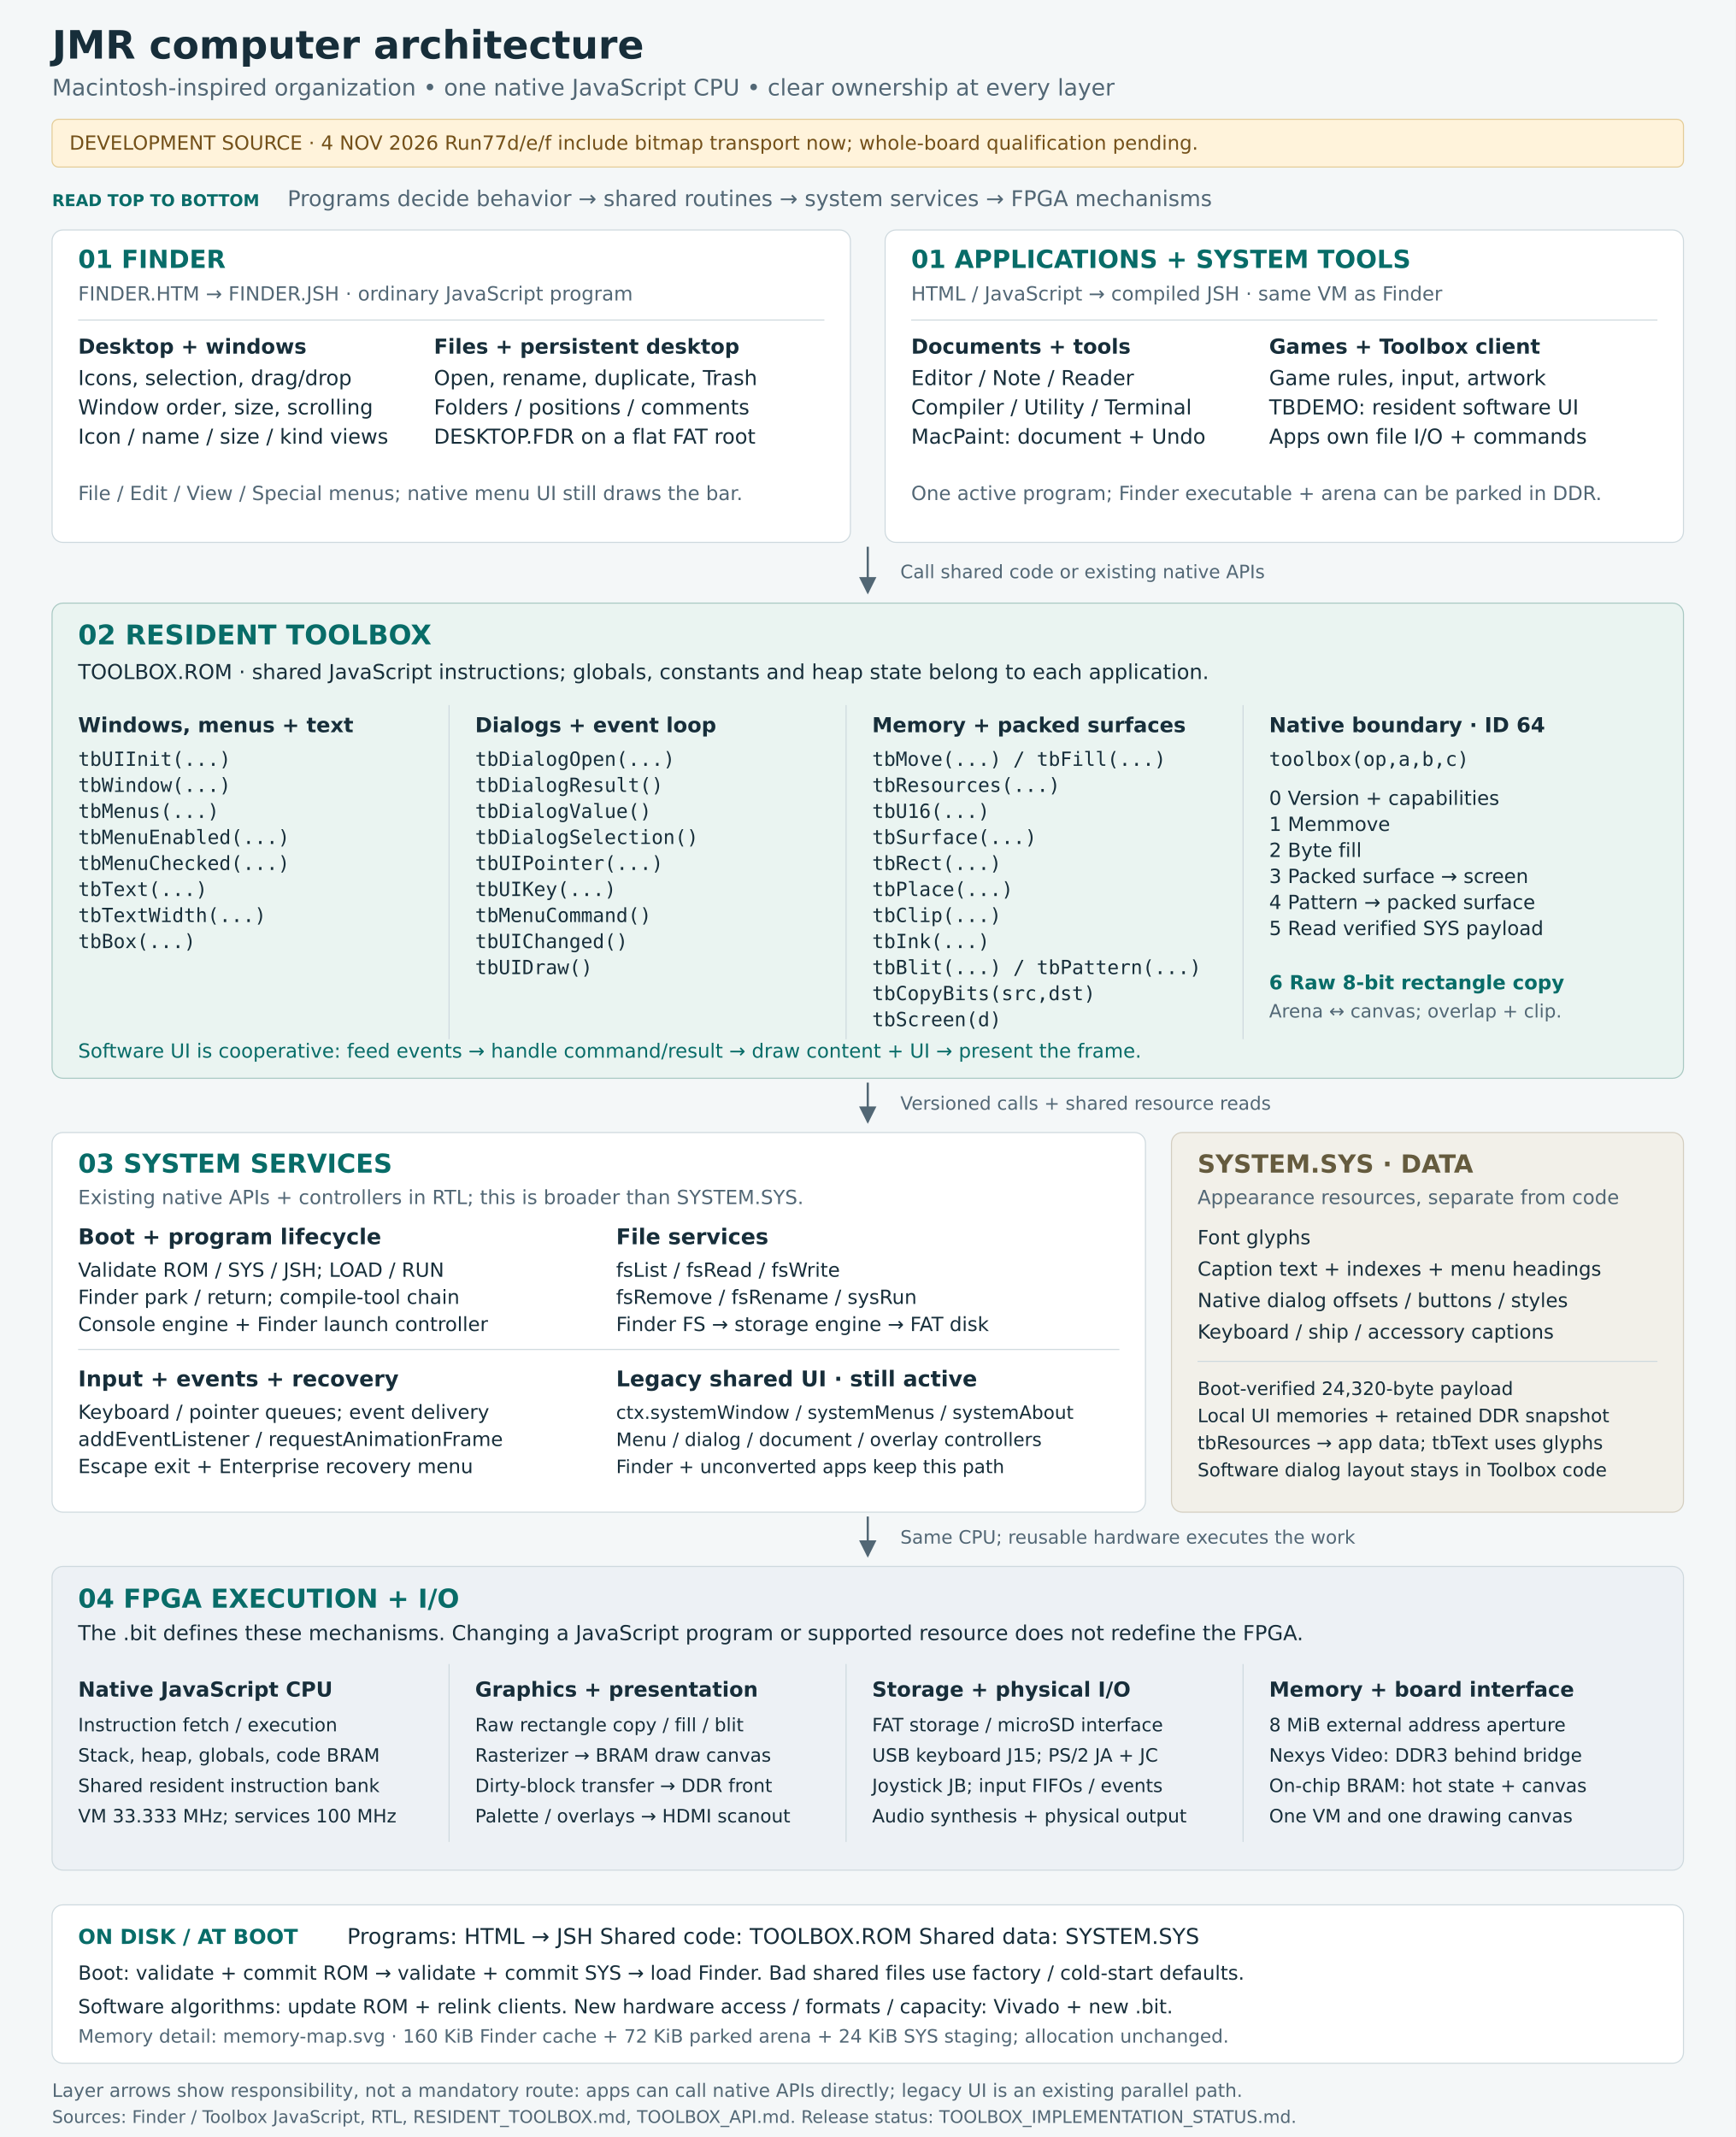
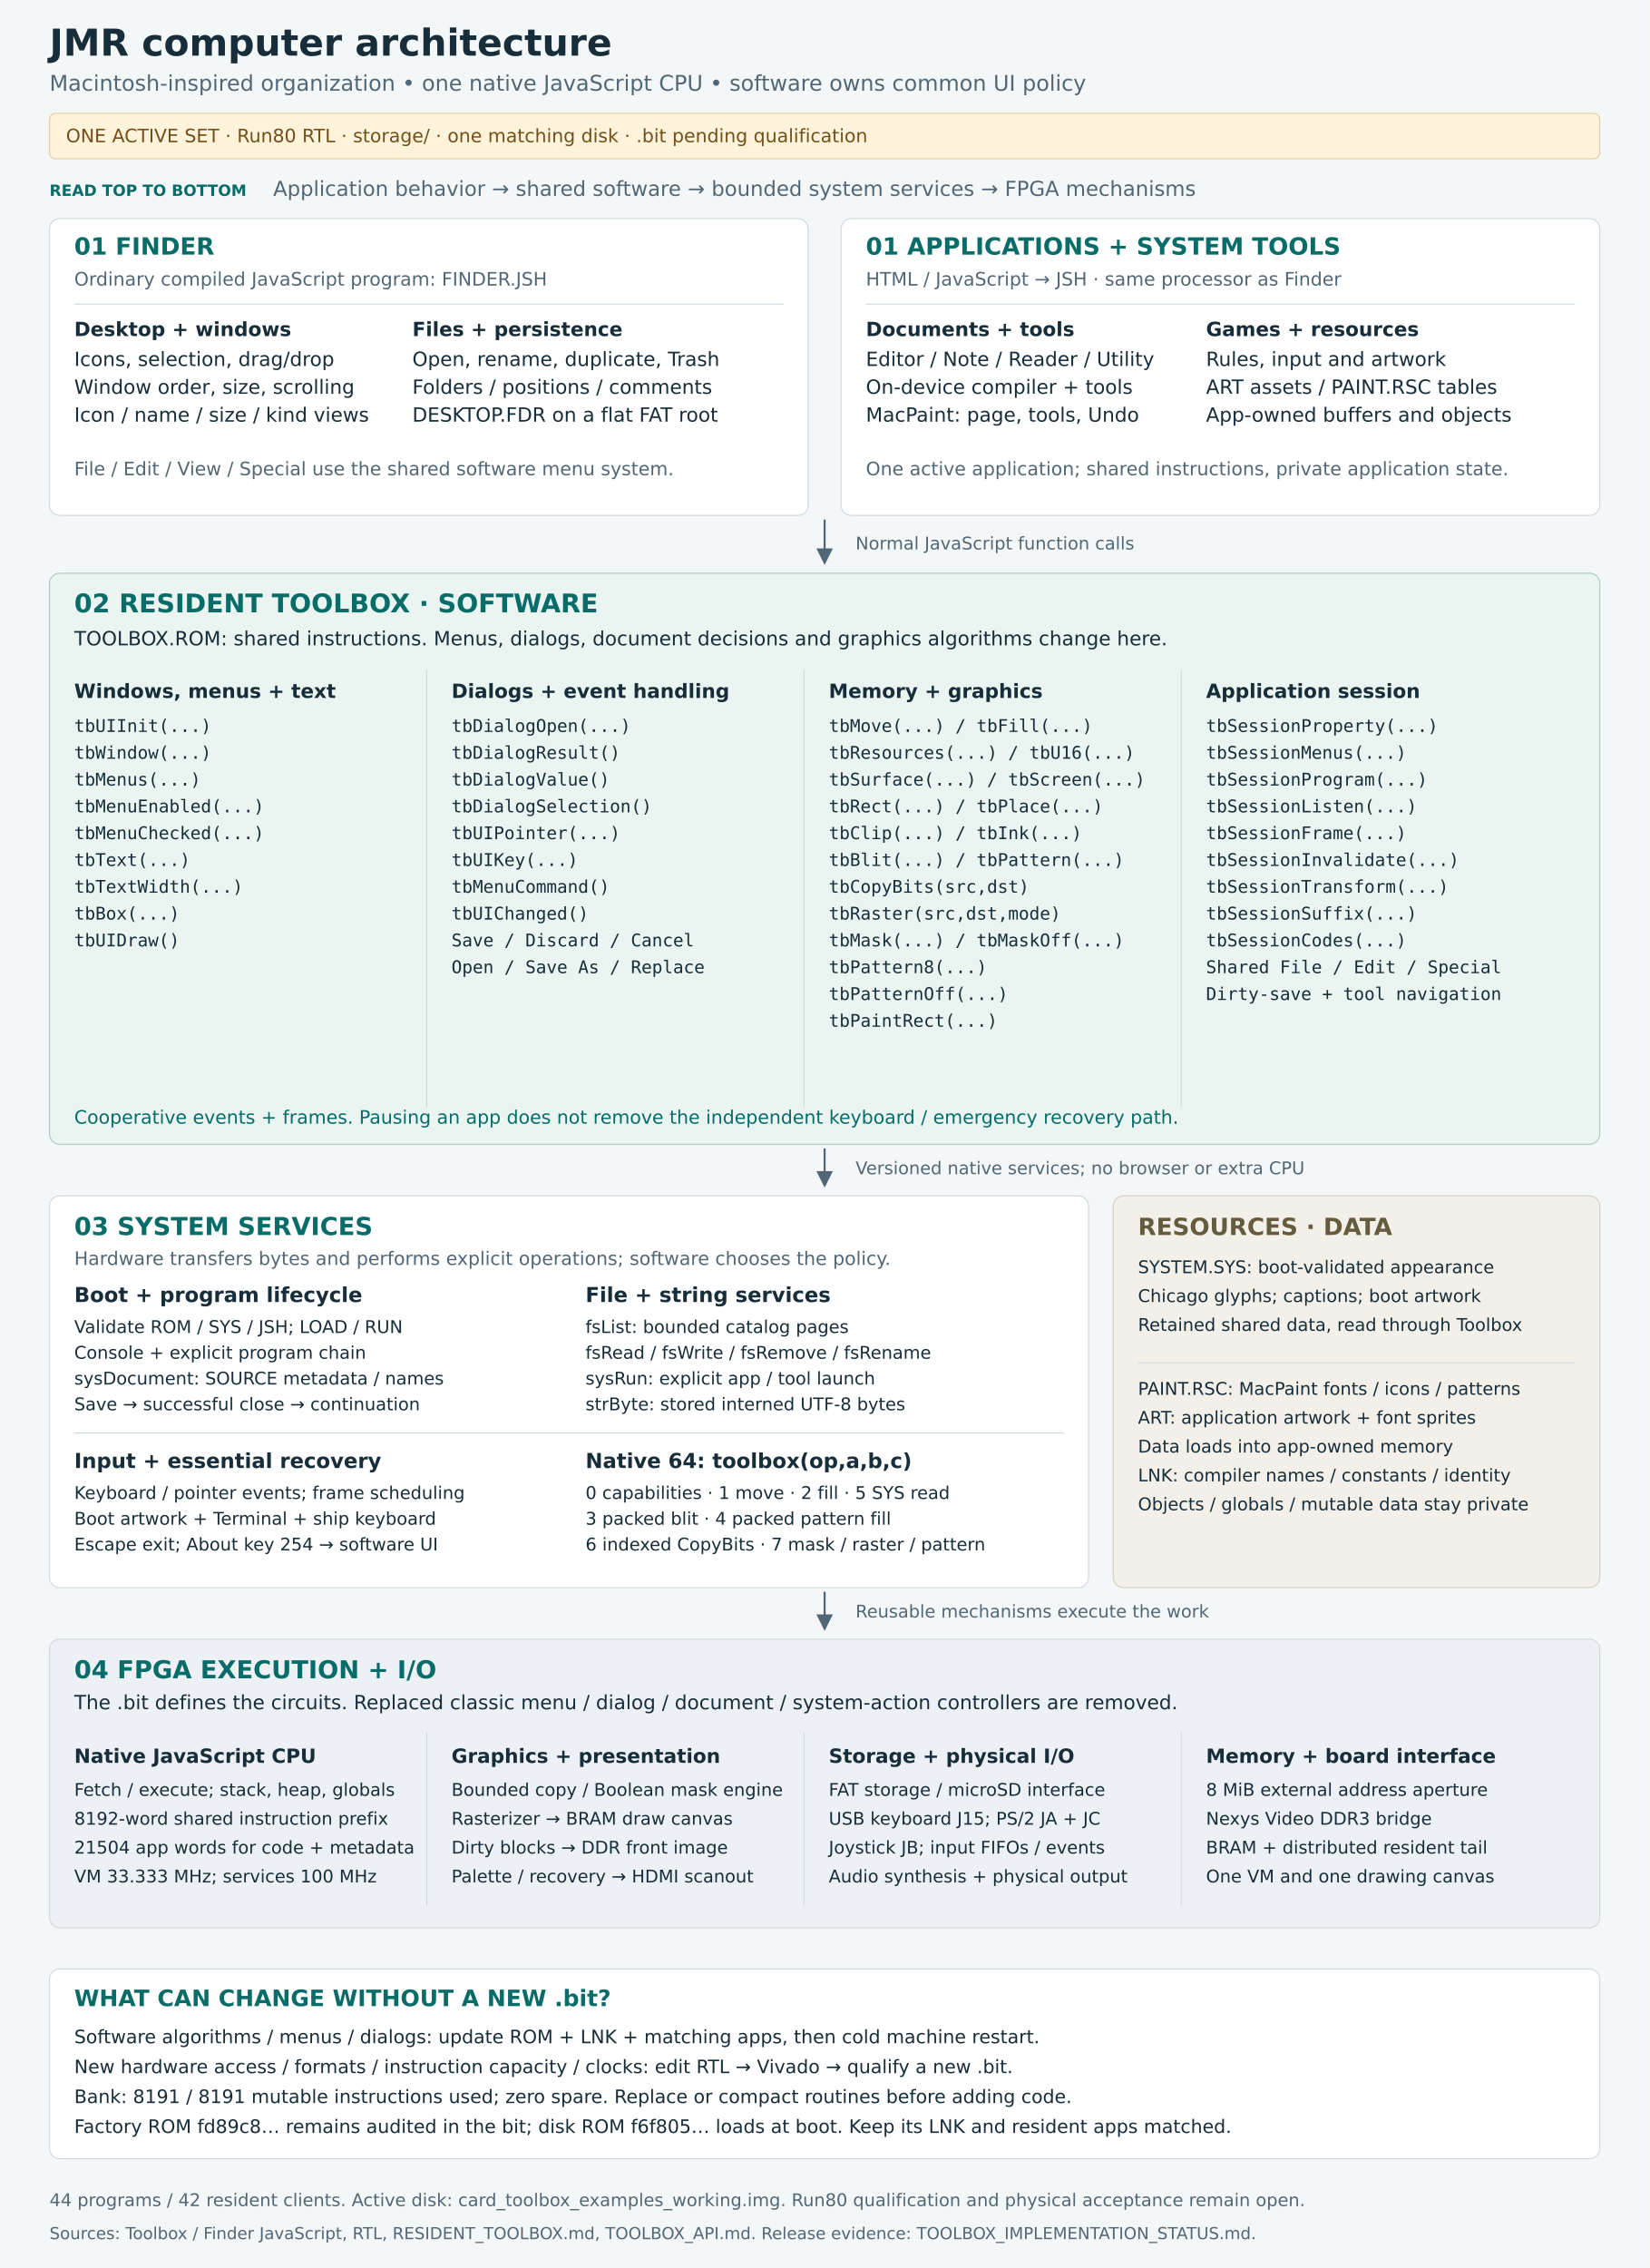
- <svg xmlns="http://www.w3.org/2000/svg" width="1600" height="1970" viewBox="0 0 1600 1970" role="img" aria-labelledby="title desc">
+ <svg xmlns="http://www.w3.org/2000/svg" width="1600" height="2200" viewBox="0 0 1600 2200" role="img" aria-labelledby="title desc">
  <defs>
    <marker id="arrow" markerWidth="8" markerHeight="8" refX="7" refY="4" orient="auto">
      <path d="M0 0 L8 4 L0 8" fill="#526775" />
    </marker>
  </defs>
-   <rect x="0" y="0" width="1600" height="1970" rx="0" fill="#f4f7f8" stroke="none" />
+   <rect x="0" y="0" width="1600" height="2200" rx="0" fill="#f4f7f8" stroke="none" />
  <text x="48" y="54" font-family="DejaVu Sans,sans-serif" font-size="36" font-weight="bold" fill="#172e3a">JMR computer architecture</text>
-   <text x="48" y="88" font-family="DejaVu Sans,sans-serif" font-size="21" font-weight="normal" fill="#526775">Macintosh-inspired organization • one native JavaScript CPU • clear ownership at every layer</text>
+   <text x="48" y="88" font-family="DejaVu Sans,sans-serif" font-size="21" font-weight="normal" fill="#526775">Macintosh-inspired organization • one native JavaScript CPU • software owns common UI policy</text>
  <rect x="48" y="110" width="1504" height="44" rx="6" fill="#fff3db" stroke="#e3cc98" />
-   <text x="64" y="138" font-family="DejaVu Sans,sans-serif" font-size="18" font-weight="normal" fill="#735019">DEVELOPMENT SOURCE · 4 NOV 2026     Run77d/e/f include bitmap transport now; whole-board qualification pending.</text>
+   <text x="64" y="138" font-family="DejaVu Sans,sans-serif" font-size="18" font-weight="normal" fill="#735019">ONE ACTIVE SET · Run80 RTL · storage/ · one matching disk · .bit pending qualification</text>
  <text x="48" y="190" font-family="DejaVu Sans,sans-serif" font-size="15" font-weight="bold" fill="#086c68">READ TOP TO BOTTOM</text>
-   <text x="265" y="190" font-family="DejaVu Sans,sans-serif" font-size="20" font-weight="normal" fill="#526775">Programs decide behavior → shared routines → system services → FPGA mechanisms</text>
+   <text x="265" y="190" font-family="DejaVu Sans,sans-serif" font-size="20" font-weight="normal" fill="#526775">Application behavior → shared software → bounded system services → FPGA mechanisms</text>
  <rect x="48" y="212" width="736" height="288" rx="10" fill="white" stroke="#ced9de" />
  <rect x="816" y="212" width="736" height="288" rx="10" fill="white" stroke="#ced9de" />
  <text x="72" y="247" font-family="DejaVu Sans,sans-serif" font-size="23" font-weight="bold" fill="#086c68">01   FINDER</text>
  <text x="840" y="247" font-family="DejaVu Sans,sans-serif" font-size="23" font-weight="bold" fill="#086c68">01   APPLICATIONS + SYSTEM TOOLS</text>
-   <text x="72" y="277" font-family="DejaVu Sans,sans-serif" font-size="18" font-weight="normal" fill="#526775">FINDER.HTM → FINDER.JSH · ordinary JavaScript program</text>
-   <text x="840" y="277" font-family="DejaVu Sans,sans-serif" font-size="18" font-weight="normal" fill="#526775">HTML / JavaScript → compiled JSH · same VM as Finder</text>
+   <text x="72" y="277" font-family="DejaVu Sans,sans-serif" font-size="18" font-weight="normal" fill="#526775">Ordinary compiled JavaScript program: FINDER.JSH</text>
+   <text x="840" y="277" font-family="DejaVu Sans,sans-serif" font-size="18" font-weight="normal" fill="#526775">HTML / JavaScript → JSH · same processor as Finder</text>
  <path d="M72 295 H760" stroke="#ced9de" />
  <path d="M840 295 H1528" stroke="#ced9de" />
  <text x="72" y="326" font-family="DejaVu Sans,sans-serif" font-size="19" font-weight="bold" fill="#172e3a">Desktop + windows</text>
-   <text x="400" y="326" font-family="DejaVu Sans,sans-serif" font-size="19" font-weight="bold" fill="#172e3a">Files + persistent desktop</text>
+   <text x="400" y="326" font-family="DejaVu Sans,sans-serif" font-size="19" font-weight="bold" fill="#172e3a">Files + persistence</text>
  <text x="72" y="355" font-family="DejaVu Sans,sans-serif" font-size="19" font-weight="normal" fill="#172e3a">Icons, selection, drag/drop</text>
  <text x="72" y="382" font-family="DejaVu Sans,sans-serif" font-size="19" font-weight="normal" fill="#172e3a">Window order, size, scrolling</text>
  <text x="72" y="409" font-family="DejaVu Sans,sans-serif" font-size="19" font-weight="normal" fill="#172e3a">Icon / name / size / kind views</text>
  <text x="400" y="355" font-family="DejaVu Sans,sans-serif" font-size="19" font-weight="normal" fill="#172e3a">Open, rename, duplicate, Trash</text>
  <text x="400" y="382" font-family="DejaVu Sans,sans-serif" font-size="19" font-weight="normal" fill="#172e3a">Folders / positions / comments</text>
  <text x="400" y="409" font-family="DejaVu Sans,sans-serif" font-size="19" font-weight="normal" fill="#172e3a">DESKTOP.FDR on a flat FAT root</text>
-   <text x="72" y="461" font-family="DejaVu Sans,sans-serif" font-size="18" font-weight="normal" fill="#526775">File / Edit / View / Special menus; native menu UI still draws the bar.</text>
+   <text x="72" y="461" font-family="DejaVu Sans,sans-serif" font-size="18" font-weight="normal" fill="#526775">File / Edit / View / Special use the shared software menu system.</text>
  <text x="840" y="326" font-family="DejaVu Sans,sans-serif" font-size="19" font-weight="bold" fill="#172e3a">Documents + tools</text>
-   <text x="1170" y="326" font-family="DejaVu Sans,sans-serif" font-size="19" font-weight="bold" fill="#172e3a">Games + Toolbox client</text>
-   <text x="840" y="355" font-family="DejaVu Sans,sans-serif" font-size="19" font-weight="normal" fill="#172e3a">Editor / Note / Reader</text>
-   <text x="840" y="382" font-family="DejaVu Sans,sans-serif" font-size="19" font-weight="normal" fill="#172e3a">Compiler / Utility / Terminal</text>
-   <text x="840" y="409" font-family="DejaVu Sans,sans-serif" font-size="19" font-weight="normal" fill="#172e3a">MacPaint: document + Undo</text>
-   <text x="1170" y="355" font-family="DejaVu Sans,sans-serif" font-size="19" font-weight="normal" fill="#172e3a">Game rules, input, artwork</text>
-   <text x="1170" y="382" font-family="DejaVu Sans,sans-serif" font-size="19" font-weight="normal" fill="#172e3a">TBDEMO: resident software UI</text>
-   <text x="1170" y="409" font-family="DejaVu Sans,sans-serif" font-size="19" font-weight="normal" fill="#172e3a">Apps own file I/O + commands</text>
-   <text x="840" y="461" font-family="DejaVu Sans,sans-serif" font-size="18" font-weight="normal" fill="#526775">One active program; Finder executable + arena can be parked in DDR.</text>
+   <text x="1170" y="326" font-family="DejaVu Sans,sans-serif" font-size="19" font-weight="bold" fill="#172e3a">Games + resources</text>
+   <text x="840" y="355" font-family="DejaVu Sans,sans-serif" font-size="19" font-weight="normal" fill="#172e3a">Editor / Note / Reader / Utility</text>
+   <text x="840" y="382" font-family="DejaVu Sans,sans-serif" font-size="19" font-weight="normal" fill="#172e3a">On-device compiler + tools</text>
+   <text x="840" y="409" font-family="DejaVu Sans,sans-serif" font-size="19" font-weight="normal" fill="#172e3a">MacPaint: page, tools, Undo</text>
+   <text x="1170" y="355" font-family="DejaVu Sans,sans-serif" font-size="19" font-weight="normal" fill="#172e3a">Rules, input and artwork</text>
+   <text x="1170" y="382" font-family="DejaVu Sans,sans-serif" font-size="19" font-weight="normal" fill="#172e3a">ART assets / PAINT.RSC tables</text>
+   <text x="1170" y="409" font-family="DejaVu Sans,sans-serif" font-size="19" font-weight="normal" fill="#172e3a">App-owned buffers and objects</text>
+   <text x="840" y="461" font-family="DejaVu Sans,sans-serif" font-size="18" font-weight="normal" fill="#526775">One active application; shared instructions, private application state.</text>
  <path d="M800 504 V546" stroke="#526775" stroke-width="2" marker-end="url(#arrow)" />
-   <text x="830" y="533" font-family="DejaVu Sans,sans-serif" font-size="17" font-weight="normal" fill="#526775">Call shared code or existing native APIs</text>
-   <rect x="48" y="556" width="1504" height="438" rx="10" fill="#eaf4f1" stroke="#a9c9c3" />
-   <text x="72" y="594" font-family="DejaVu Sans,sans-serif" font-size="25" font-weight="bold" fill="#086c68">02   RESIDENT TOOLBOX</text>
-   <text x="72" y="626" font-family="DejaVu Sans,sans-serif" font-size="19" font-weight="normal" fill="#172e3a">TOOLBOX.ROM · shared JavaScript instructions; globals, constants and heap state belong to each application.</text>
-   <path d="M414 650 L414 958" stroke="#ced9de" />
-   <path d="M780 650 L780 958" stroke="#ced9de" />
-   <path d="M1146 650 L1146 958" stroke="#ced9de" />
-   <text x="72" y="675" font-family="DejaVu Sans,sans-serif" font-size="19" font-weight="bold" fill="#172e3a">Windows, menus + text</text>
-   <text x="72" y="706" font-family="DejaVu Sans Mono,sans-serif" font-size="18" font-weight="normal" fill="#172e3a">tbUIInit(...)</text>
-   <text x="72" y="730" font-family="DejaVu Sans Mono,sans-serif" font-size="18" font-weight="normal" fill="#172e3a">tbWindow(...)</text>
-   <text x="72" y="754" font-family="DejaVu Sans Mono,sans-serif" font-size="18" font-weight="normal" fill="#172e3a">tbMenus(...)</text>
-   <text x="72" y="778" font-family="DejaVu Sans Mono,sans-serif" font-size="18" font-weight="normal" fill="#172e3a">tbMenuEnabled(...)</text>
-   <text x="72" y="802" font-family="DejaVu Sans Mono,sans-serif" font-size="18" font-weight="normal" fill="#172e3a">tbMenuChecked(...)</text>
-   <text x="72" y="826" font-family="DejaVu Sans Mono,sans-serif" font-size="18" font-weight="normal" fill="#172e3a">tbText(...)</text>
-   <text x="72" y="850" font-family="DejaVu Sans Mono,sans-serif" font-size="18" font-weight="normal" fill="#172e3a">tbTextWidth(...)</text>
-   <text x="72" y="874" font-family="DejaVu Sans Mono,sans-serif" font-size="18" font-weight="normal" fill="#172e3a">tbBox(...)</text>
-   <text x="438" y="675" font-family="DejaVu Sans,sans-serif" font-size="19" font-weight="bold" fill="#172e3a">Dialogs + event loop</text>
-   <text x="438" y="706" font-family="DejaVu Sans Mono,sans-serif" font-size="18" font-weight="normal" fill="#172e3a">tbDialogOpen(...)</text>
-   <text x="438" y="730" font-family="DejaVu Sans Mono,sans-serif" font-size="18" font-weight="normal" fill="#172e3a">tbDialogResult()</text>
-   <text x="438" y="754" font-family="DejaVu Sans Mono,sans-serif" font-size="18" font-weight="normal" fill="#172e3a">tbDialogValue()</text>
-   <text x="438" y="778" font-family="DejaVu Sans Mono,sans-serif" font-size="18" font-weight="normal" fill="#172e3a">tbDialogSelection()</text>
-   <text x="438" y="802" font-family="DejaVu Sans Mono,sans-serif" font-size="18" font-weight="normal" fill="#172e3a">tbUIPointer(...)</text>
-   <text x="438" y="826" font-family="DejaVu Sans Mono,sans-serif" font-size="18" font-weight="normal" fill="#172e3a">tbUIKey(...)</text>
-   <text x="438" y="850" font-family="DejaVu Sans Mono,sans-serif" font-size="18" font-weight="normal" fill="#172e3a">tbMenuCommand()</text>
-   <text x="438" y="874" font-family="DejaVu Sans Mono,sans-serif" font-size="18" font-weight="normal" fill="#172e3a">tbUIChanged()</text>
-   <text x="438" y="898" font-family="DejaVu Sans Mono,sans-serif" font-size="18" font-weight="normal" fill="#172e3a">tbUIDraw()</text>
-   <text x="804" y="675" font-family="DejaVu Sans,sans-serif" font-size="19" font-weight="bold" fill="#172e3a">Memory + packed surfaces</text>
-   <text x="804" y="706" font-family="DejaVu Sans Mono,sans-serif" font-size="18" font-weight="normal" fill="#172e3a">tbMove(...) / tbFill(...)</text>
-   <text x="804" y="730" font-family="DejaVu Sans Mono,sans-serif" font-size="18" font-weight="normal" fill="#172e3a">tbResources(...)</text>
-   <text x="804" y="754" font-family="DejaVu Sans Mono,sans-serif" font-size="18" font-weight="normal" fill="#172e3a">tbU16(...)</text>
-   <text x="804" y="778" font-family="DejaVu Sans Mono,sans-serif" font-size="18" font-weight="normal" fill="#172e3a">tbSurface(...)</text>
-   <text x="804" y="802" font-family="DejaVu Sans Mono,sans-serif" font-size="18" font-weight="normal" fill="#172e3a">tbRect(...)</text>
-   <text x="804" y="826" font-family="DejaVu Sans Mono,sans-serif" font-size="18" font-weight="normal" fill="#172e3a">tbPlace(...)</text>
-   <text x="804" y="850" font-family="DejaVu Sans Mono,sans-serif" font-size="18" font-weight="normal" fill="#172e3a">tbClip(...)</text>
-   <text x="804" y="874" font-family="DejaVu Sans Mono,sans-serif" font-size="18" font-weight="normal" fill="#172e3a">tbInk(...)</text>
-   <text x="804" y="898" font-family="DejaVu Sans Mono,sans-serif" font-size="18" font-weight="normal" fill="#172e3a">tbBlit(...) / tbPattern(...)</text>
-   <text x="804" y="922" font-family="DejaVu Sans Mono,sans-serif" font-size="18" font-weight="normal" fill="#172e3a">tbCopyBits(src,dst)</text>
-   <text x="804" y="946" font-family="DejaVu Sans Mono,sans-serif" font-size="18" font-weight="normal" fill="#172e3a">tbScreen(d)</text>
-   <text x="1170" y="675" font-family="DejaVu Sans,sans-serif" font-size="19" font-weight="bold" fill="#172e3a">Native boundary · ID 64</text>
-   <text x="1170" y="706" font-family="DejaVu Sans Mono,sans-serif" font-size="18" font-weight="normal" fill="#172e3a">toolbox(op,a,b,c)</text>
-   <text x="1170" y="742" font-family="DejaVu Sans,sans-serif" font-size="18" font-weight="normal" fill="#172e3a">0  Version + capabilities</text>
-   <text x="1170" y="766" font-family="DejaVu Sans,sans-serif" font-size="18" font-weight="normal" fill="#172e3a">1  Memmove</text>
-   <text x="1170" y="790" font-family="DejaVu Sans,sans-serif" font-size="18" font-weight="normal" fill="#172e3a">2  Byte fill</text>
-   <text x="1170" y="814" font-family="DejaVu Sans,sans-serif" font-size="18" font-weight="normal" fill="#172e3a">3  Packed surface → screen</text>
-   <text x="1170" y="838" font-family="DejaVu Sans,sans-serif" font-size="18" font-weight="normal" fill="#172e3a">4  Pattern → packed surface</text>
-   <text x="1170" y="862" font-family="DejaVu Sans,sans-serif" font-size="18" font-weight="normal" fill="#172e3a">5  Read verified SYS payload</text>
-   <text x="1170" y="912" font-family="DejaVu Sans,sans-serif" font-size="18" font-weight="bold" fill="#086c68">6  Raw 8-bit rectangle copy</text>
-   <text x="1170" y="938" font-family="DejaVu Sans,sans-serif" font-size="17" font-weight="normal" fill="#526775">Arena ↔ canvas; overlap + clip.</text>
-   <text x="72" y="975" font-family="DejaVu Sans,sans-serif" font-size="18" font-weight="normal" fill="#086c68">Software UI is cooperative: feed events → handle command/result → draw content + UI → present the frame.</text>
-   <path d="M800 998 V1034" stroke="#526775" stroke-width="2" marker-end="url(#arrow)" />
-   <text x="830" y="1023" font-family="DejaVu Sans,sans-serif" font-size="17" font-weight="normal" fill="#526775">Versioned calls + shared resource reads</text>
-   <rect x="48" y="1044" width="1008" height="350" rx="10" fill="white" stroke="#ced9de" />
-   <rect x="1080" y="1044" width="472" height="350" rx="10" fill="#f2f0e9" stroke="#d4cec0" />
-   <text x="72" y="1081" font-family="DejaVu Sans,sans-serif" font-size="24" font-weight="bold" fill="#086c68">03   SYSTEM SERVICES</text>
-   <text x="72" y="1110" font-family="DejaVu Sans,sans-serif" font-size="18" font-weight="normal" fill="#526775">Existing native APIs + controllers in RTL; this is broader than SYSTEM.SYS.</text>
-   <text x="72" y="1147" font-family="DejaVu Sans,sans-serif" font-size="20" font-weight="bold" fill="#172e3a">Boot + program lifecycle</text>
-   <text x="72" y="1177" font-family="DejaVu Sans,sans-serif" font-size="18" font-weight="normal" fill="#172e3a">Validate ROM / SYS / JSH; LOAD / RUN</text>
-   <text x="72" y="1202" font-family="DejaVu Sans,sans-serif" font-size="18" font-weight="normal" fill="#172e3a">Finder park / return; compile-tool chain</text>
-   <text x="72" y="1227" font-family="DejaVu Sans,sans-serif" font-size="18" font-weight="normal" fill="#172e3a">Console engine + Finder launch controller</text>
-   <text x="568" y="1147" font-family="DejaVu Sans,sans-serif" font-size="20" font-weight="bold" fill="#172e3a">File services</text>
-   <text x="568" y="1177" font-family="DejaVu Sans,sans-serif" font-size="18" font-weight="normal" fill="#172e3a">fsList / fsRead / fsWrite</text>
-   <text x="568" y="1202" font-family="DejaVu Sans,sans-serif" font-size="18" font-weight="normal" fill="#172e3a">fsRemove / fsRename / sysRun</text>
-   <text x="568" y="1227" font-family="DejaVu Sans,sans-serif" font-size="18" font-weight="normal" fill="#172e3a">Finder FS → storage engine → FAT disk</text>
-   <path d="M72 1244 H1032" stroke="#ced9de" />
-   <text x="72" y="1278" font-family="DejaVu Sans,sans-serif" font-size="20" font-weight="bold" fill="#172e3a">Input + events + recovery</text>
-   <text x="72" y="1308" font-family="DejaVu Sans,sans-serif" font-size="18" font-weight="normal" fill="#172e3a">Keyboard / pointer queues; event delivery</text>
-   <text x="72" y="1333" font-family="DejaVu Sans,sans-serif" font-size="18" font-weight="normal" fill="#172e3a">addEventListener / requestAnimationFrame</text>
-   <text x="72" y="1358" font-family="DejaVu Sans,sans-serif" font-size="18" font-weight="normal" fill="#172e3a">Escape exit + Enterprise recovery menu</text>
-   <text x="568" y="1278" font-family="DejaVu Sans,sans-serif" font-size="20" font-weight="bold" fill="#172e3a">Legacy shared UI · still active</text>
-   <text x="568" y="1308" font-family="DejaVu Sans,sans-serif" font-size="17" font-weight="normal" fill="#172e3a">ctx.systemWindow / systemMenus / systemAbout</text>
-   <text x="568" y="1333" font-family="DejaVu Sans,sans-serif" font-size="17" font-weight="normal" fill="#172e3a">Menu / dialog / document / overlay controllers</text>
-   <text x="568" y="1358" font-family="DejaVu Sans,sans-serif" font-size="17" font-weight="normal" fill="#172e3a">Finder + unconverted apps keep this path</text>
-   <text x="1104" y="1081" font-family="DejaVu Sans,sans-serif" font-size="23" font-weight="bold" fill="#655b3e">SYSTEM.SYS · DATA</text>
-   <text x="1104" y="1110" font-family="DejaVu Sans,sans-serif" font-size="18" font-weight="normal" fill="#526775">Appearance resources, separate from code</text>
-   <text x="1104" y="1147" font-family="DejaVu Sans,sans-serif" font-size="18" font-weight="normal" fill="#172e3a">Font glyphs</text>
-   <text x="1104" y="1176" font-family="DejaVu Sans,sans-serif" font-size="18" font-weight="normal" fill="#172e3a">Caption text + indexes + menu headings</text>
-   <text x="1104" y="1205" font-family="DejaVu Sans,sans-serif" font-size="18" font-weight="normal" fill="#172e3a">Native dialog offsets / buttons / styles</text>
-   <text x="1104" y="1234" font-family="DejaVu Sans,sans-serif" font-size="18" font-weight="normal" fill="#172e3a">Keyboard / ship / accessory captions</text>
-   <path d="M1104 1255 H1528" stroke="#ced9de" />
-   <text x="1104" y="1286" font-family="DejaVu Sans,sans-serif" font-size="17" font-weight="normal" fill="#172e3a">Boot-verified 24,320-byte payload</text>
-   <text x="1104" y="1311" font-family="DejaVu Sans,sans-serif" font-size="17" font-weight="normal" fill="#172e3a">Local UI memories + retained DDR snapshot</text>
-   <text x="1104" y="1336" font-family="DejaVu Sans,sans-serif" font-size="17" font-weight="normal" fill="#172e3a">tbResources → app data; tbText uses glyphs</text>
-   <text x="1104" y="1361" font-family="DejaVu Sans,sans-serif" font-size="17" font-weight="normal" fill="#172e3a">Software dialog layout stays in Toolbox code</text>
-   <path d="M800 1398 V1434" stroke="#526775" stroke-width="2" marker-end="url(#arrow)" />
-   <text x="830" y="1423" font-family="DejaVu Sans,sans-serif" font-size="17" font-weight="normal" fill="#526775">Same CPU; reusable hardware executes the work</text>
-   <rect x="48" y="1444" width="1504" height="280" rx="10" fill="#edf1f5" stroke="#ced9de" />
-   <text x="72" y="1482" font-family="DejaVu Sans,sans-serif" font-size="24" font-weight="bold" fill="#086c68">04   FPGA EXECUTION + I/O</text>
-   <text x="72" y="1512" font-family="DejaVu Sans,sans-serif" font-size="19" font-weight="normal" fill="#172e3a">The .bit defines these mechanisms. Changing a JavaScript program or supported resource does not redefine the FPGA.</text>
-   <path d="M414 1534 L414 1698" stroke="#ced9de" />
-   <path d="M780 1534 L780 1698" stroke="#ced9de" />
-   <path d="M1146 1534 L1146 1698" stroke="#ced9de" />
-   <text x="72" y="1564" font-family="DejaVu Sans,sans-serif" font-size="19" font-weight="bold" fill="#172e3a">Native JavaScript CPU</text>
-   <text x="72" y="1596" font-family="DejaVu Sans,sans-serif" font-size="17" font-weight="normal" fill="#172e3a">Instruction fetch / execution</text>
-   <text x="72" y="1624" font-family="DejaVu Sans,sans-serif" font-size="17" font-weight="normal" fill="#172e3a">Stack, heap, globals, code BRAM</text>
-   <text x="72" y="1652" font-family="DejaVu Sans,sans-serif" font-size="17" font-weight="normal" fill="#172e3a">Shared resident instruction bank</text>
-   <text x="72" y="1680" font-family="DejaVu Sans,sans-serif" font-size="17" font-weight="normal" fill="#172e3a">VM 33.333 MHz; services 100 MHz</text>
-   <text x="438" y="1564" font-family="DejaVu Sans,sans-serif" font-size="19" font-weight="bold" fill="#172e3a">Graphics + presentation</text>
-   <text x="438" y="1596" font-family="DejaVu Sans,sans-serif" font-size="17" font-weight="normal" fill="#172e3a">Raw rectangle copy / fill / blit</text>
-   <text x="438" y="1624" font-family="DejaVu Sans,sans-serif" font-size="17" font-weight="normal" fill="#172e3a">Rasterizer → BRAM draw canvas</text>
-   <text x="438" y="1652" font-family="DejaVu Sans,sans-serif" font-size="17" font-weight="normal" fill="#172e3a">Dirty-block transfer → DDR front</text>
-   <text x="438" y="1680" font-family="DejaVu Sans,sans-serif" font-size="17" font-weight="normal" fill="#172e3a">Palette / overlays → HDMI scanout</text>
-   <text x="804" y="1564" font-family="DejaVu Sans,sans-serif" font-size="19" font-weight="bold" fill="#172e3a">Storage + physical I/O</text>
-   <text x="804" y="1596" font-family="DejaVu Sans,sans-serif" font-size="17" font-weight="normal" fill="#172e3a">FAT storage / microSD interface</text>
-   <text x="804" y="1624" font-family="DejaVu Sans,sans-serif" font-size="17" font-weight="normal" fill="#172e3a">USB keyboard J15; PS/2 JA + JC</text>
-   <text x="804" y="1652" font-family="DejaVu Sans,sans-serif" font-size="17" font-weight="normal" fill="#172e3a">Joystick JB; input FIFOs / events</text>
-   <text x="804" y="1680" font-family="DejaVu Sans,sans-serif" font-size="17" font-weight="normal" fill="#172e3a">Audio synthesis + physical output</text>
-   <text x="1170" y="1564" font-family="DejaVu Sans,sans-serif" font-size="19" font-weight="bold" fill="#172e3a">Memory + board interface</text>
-   <text x="1170" y="1596" font-family="DejaVu Sans,sans-serif" font-size="17" font-weight="normal" fill="#172e3a">8 MiB external address aperture</text>
-   <text x="1170" y="1624" font-family="DejaVu Sans,sans-serif" font-size="17" font-weight="normal" fill="#172e3a">Nexys Video: DDR3 behind bridge</text>
-   <text x="1170" y="1652" font-family="DejaVu Sans,sans-serif" font-size="17" font-weight="normal" fill="#172e3a">On-chip BRAM: hot state + canvas</text>
-   <text x="1170" y="1680" font-family="DejaVu Sans,sans-serif" font-size="17" font-weight="normal" fill="#172e3a">One VM and one drawing canvas</text>
-   <rect x="48" y="1756" width="1504" height="146" rx="10" fill="white" stroke="#ced9de" />
-   <text x="72" y="1792" font-family="DejaVu Sans,sans-serif" font-size="19" font-weight="bold" fill="#086c68">ON DISK / AT BOOT</text>
-   <text x="320" y="1792" font-family="DejaVu Sans,sans-serif" font-size="20" font-weight="normal" fill="#172e3a">Programs: HTML → JSH     Shared code: TOOLBOX.ROM     Shared data: SYSTEM.SYS</text>
-   <text x="72" y="1825" font-family="DejaVu Sans,sans-serif" font-size="18" font-weight="normal" fill="#172e3a">Boot: validate + commit ROM → validate + commit SYS → load Finder. Bad shared files use factory / cold-start defaults.</text>
-   <text x="72" y="1856" font-family="DejaVu Sans,sans-serif" font-size="18" font-weight="normal" fill="#172e3a">Software algorithms: update ROM + relink clients. New hardware access / formats / capacity: Vivado + new .bit.</text>
-   <text x="72" y="1883" font-family="DejaVu Sans,sans-serif" font-size="17" font-weight="normal" fill="#526775">Memory detail: memory-map.svg · 160 KiB Finder cache + 72 KiB parked arena + 24 KiB SYS staging; allocation unchanged.</text>
-   <text x="48" y="1933" font-family="DejaVu Sans,sans-serif" font-size="17" font-weight="normal" fill="#526775">Layer arrows show responsibility, not a mandatory route: apps can call native APIs directly; legacy UI is an existing parallel path.</text>
-   <text x="48" y="1957" font-family="DejaVu Sans,sans-serif" font-size="16" font-weight="normal" fill="#526775">Sources: Finder / Toolbox JavaScript, RTL, RESIDENT_TOOLBOX.md, TOOLBOX_API.md. Release status: TOOLBOX_IMPLEMENTATION_STATUS.md.</text>
+   <text x="830" y="533" font-family="DejaVu Sans,sans-serif" font-size="17" font-weight="normal" fill="#526775">Normal JavaScript function calls</text>
+   <rect x="48" y="556" width="1504" height="554" rx="10" fill="#eaf4f1" stroke="#a9c9c3" />
+   <text x="72" y="594" font-family="DejaVu Sans,sans-serif" font-size="25" font-weight="bold" fill="#086c68">02   RESIDENT TOOLBOX · SOFTWARE</text>
+   <text x="72" y="626" font-family="DejaVu Sans,sans-serif" font-size="19" font-weight="normal" fill="#172e3a">TOOLBOX.ROM: shared instructions. Menus, dialogs, document decisions and graphics algorithms change here.</text>
+   <path d="M414 650 L414 1074" stroke="#ced9de" />
+   <path d="M780 650 L780 1074" stroke="#ced9de" />
+   <path d="M1146 650 L1146 1074" stroke="#ced9de" />
+   <text x="72" y="677" font-family="DejaVu Sans,sans-serif" font-size="19" font-weight="bold" fill="#172e3a">Windows, menus + text</text>
+   <text x="72" y="710" font-family="DejaVu Sans Mono,sans-serif" font-size="17" font-weight="normal" fill="#172e3a">tbUIInit(...)</text>
+   <text x="72" y="736" font-family="DejaVu Sans Mono,sans-serif" font-size="17" font-weight="normal" fill="#172e3a">tbWindow(...)</text>
+   <text x="72" y="762" font-family="DejaVu Sans Mono,sans-serif" font-size="17" font-weight="normal" fill="#172e3a">tbMenus(...)</text>
+   <text x="72" y="788" font-family="DejaVu Sans Mono,sans-serif" font-size="17" font-weight="normal" fill="#172e3a">tbMenuEnabled(...)</text>
+   <text x="72" y="814" font-family="DejaVu Sans Mono,sans-serif" font-size="17" font-weight="normal" fill="#172e3a">tbMenuChecked(...)</text>
+   <text x="72" y="840" font-family="DejaVu Sans Mono,sans-serif" font-size="17" font-weight="normal" fill="#172e3a">tbText(...)</text>
+   <text x="72" y="866" font-family="DejaVu Sans Mono,sans-serif" font-size="17" font-weight="normal" fill="#172e3a">tbTextWidth(...)</text>
+   <text x="72" y="892" font-family="DejaVu Sans Mono,sans-serif" font-size="17" font-weight="normal" fill="#172e3a">tbBox(...)</text>
+   <text x="72" y="918" font-family="DejaVu Sans Mono,sans-serif" font-size="17" font-weight="normal" fill="#172e3a">tbUIDraw()</text>
+   <text x="438" y="677" font-family="DejaVu Sans,sans-serif" font-size="19" font-weight="bold" fill="#172e3a">Dialogs + event handling</text>
+   <text x="438" y="710" font-family="DejaVu Sans Mono,sans-serif" font-size="17" font-weight="normal" fill="#172e3a">tbDialogOpen(...)</text>
+   <text x="438" y="736" font-family="DejaVu Sans Mono,sans-serif" font-size="17" font-weight="normal" fill="#172e3a">tbDialogResult()</text>
+   <text x="438" y="762" font-family="DejaVu Sans Mono,sans-serif" font-size="17" font-weight="normal" fill="#172e3a">tbDialogValue()</text>
+   <text x="438" y="788" font-family="DejaVu Sans Mono,sans-serif" font-size="17" font-weight="normal" fill="#172e3a">tbDialogSelection()</text>
+   <text x="438" y="814" font-family="DejaVu Sans Mono,sans-serif" font-size="17" font-weight="normal" fill="#172e3a">tbUIPointer(...)</text>
+   <text x="438" y="840" font-family="DejaVu Sans Mono,sans-serif" font-size="17" font-weight="normal" fill="#172e3a">tbUIKey(...)</text>
+   <text x="438" y="866" font-family="DejaVu Sans Mono,sans-serif" font-size="17" font-weight="normal" fill="#172e3a">tbMenuCommand()</text>
+   <text x="438" y="892" font-family="DejaVu Sans Mono,sans-serif" font-size="17" font-weight="normal" fill="#172e3a">tbUIChanged()</text>
+   <text x="438" y="918" font-family="DejaVu Sans Mono,sans-serif" font-size="17" font-weight="normal" fill="#172e3a">Save / Discard / Cancel</text>
+   <text x="438" y="944" font-family="DejaVu Sans Mono,sans-serif" font-size="17" font-weight="normal" fill="#172e3a">Open / Save As / Replace</text>
+   <text x="804" y="677" font-family="DejaVu Sans,sans-serif" font-size="19" font-weight="bold" fill="#172e3a">Memory + graphics</text>
+   <text x="804" y="710" font-family="DejaVu Sans Mono,sans-serif" font-size="17" font-weight="normal" fill="#172e3a">tbMove(...) / tbFill(...)</text>
+   <text x="804" y="736" font-family="DejaVu Sans Mono,sans-serif" font-size="17" font-weight="normal" fill="#172e3a">tbResources(...) / tbU16(...)</text>
+   <text x="804" y="762" font-family="DejaVu Sans Mono,sans-serif" font-size="17" font-weight="normal" fill="#172e3a">tbSurface(...) / tbScreen(...)</text>
+   <text x="804" y="788" font-family="DejaVu Sans Mono,sans-serif" font-size="17" font-weight="normal" fill="#172e3a">tbRect(...) / tbPlace(...)</text>
+   <text x="804" y="814" font-family="DejaVu Sans Mono,sans-serif" font-size="17" font-weight="normal" fill="#172e3a">tbClip(...) / tbInk(...)</text>
+   <text x="804" y="840" font-family="DejaVu Sans Mono,sans-serif" font-size="17" font-weight="normal" fill="#172e3a">tbBlit(...) / tbPattern(...)</text>
+   <text x="804" y="866" font-family="DejaVu Sans Mono,sans-serif" font-size="17" font-weight="normal" fill="#172e3a">tbCopyBits(src,dst)</text>
+   <text x="804" y="892" font-family="DejaVu Sans Mono,sans-serif" font-size="17" font-weight="normal" fill="#172e3a">tbRaster(src,dst,mode)</text>
+   <text x="804" y="918" font-family="DejaVu Sans Mono,sans-serif" font-size="17" font-weight="normal" fill="#172e3a">tbMask(...) / tbMaskOff(...)</text>
+   <text x="804" y="944" font-family="DejaVu Sans Mono,sans-serif" font-size="17" font-weight="normal" fill="#172e3a">tbPattern8(...)</text>
+   <text x="804" y="970" font-family="DejaVu Sans Mono,sans-serif" font-size="17" font-weight="normal" fill="#172e3a">tbPatternOff(...)</text>
+   <text x="804" y="996" font-family="DejaVu Sans Mono,sans-serif" font-size="17" font-weight="normal" fill="#172e3a">tbPaintRect(...)</text>
+   <text x="1170" y="677" font-family="DejaVu Sans,sans-serif" font-size="19" font-weight="bold" fill="#172e3a">Application session</text>
+   <text x="1170" y="710" font-family="DejaVu Sans Mono,sans-serif" font-size="17" font-weight="normal" fill="#172e3a">tbSessionProperty(...)</text>
+   <text x="1170" y="736" font-family="DejaVu Sans Mono,sans-serif" font-size="17" font-weight="normal" fill="#172e3a">tbSessionMenus(...)</text>
+   <text x="1170" y="762" font-family="DejaVu Sans Mono,sans-serif" font-size="17" font-weight="normal" fill="#172e3a">tbSessionProgram(...)</text>
+   <text x="1170" y="788" font-family="DejaVu Sans Mono,sans-serif" font-size="17" font-weight="normal" fill="#172e3a">tbSessionListen(...)</text>
+   <text x="1170" y="814" font-family="DejaVu Sans Mono,sans-serif" font-size="17" font-weight="normal" fill="#172e3a">tbSessionFrame(...)</text>
+   <text x="1170" y="840" font-family="DejaVu Sans Mono,sans-serif" font-size="17" font-weight="normal" fill="#172e3a">tbSessionInvalidate(...)</text>
+   <text x="1170" y="866" font-family="DejaVu Sans Mono,sans-serif" font-size="17" font-weight="normal" fill="#172e3a">tbSessionTransform(...)</text>
+   <text x="1170" y="892" font-family="DejaVu Sans Mono,sans-serif" font-size="17" font-weight="normal" fill="#172e3a">tbSessionSuffix(...)</text>
+   <text x="1170" y="918" font-family="DejaVu Sans Mono,sans-serif" font-size="17" font-weight="normal" fill="#172e3a">tbSessionCodes(...)</text>
+   <text x="1170" y="944" font-family="DejaVu Sans Mono,sans-serif" font-size="17" font-weight="normal" fill="#172e3a">Shared File / Edit / Special</text>
+   <text x="1170" y="970" font-family="DejaVu Sans Mono,sans-serif" font-size="17" font-weight="normal" fill="#172e3a">Dirty-save + tool navigation</text>
+   <text x="72" y="1090" font-family="DejaVu Sans,sans-serif" font-size="18" font-weight="normal" fill="#086c68">Cooperative events + frames. Pausing an app does not remove the independent keyboard / emergency recovery path.</text>
+   <path d="M800 1114 V1150" stroke="#526775" stroke-width="2" marker-end="url(#arrow)" />
+   <text x="830" y="1139" font-family="DejaVu Sans,sans-serif" font-size="17" font-weight="normal" fill="#526775">Versioned native services; no browser or extra CPU</text>
+   <rect x="48" y="1160" width="1008" height="380" rx="10" fill="white" stroke="#ced9de" />
+   <rect x="1080" y="1160" width="472" height="380" rx="10" fill="#f2f0e9" stroke="#d4cec0" />
+   <text x="72" y="1198" font-family="DejaVu Sans,sans-serif" font-size="24" font-weight="bold" fill="#086c68">03   SYSTEM SERVICES</text>
+   <text x="72" y="1227" font-family="DejaVu Sans,sans-serif" font-size="18" font-weight="normal" fill="#526775">Hardware transfers bytes and performs explicit operations; software chooses the policy.</text>
+   <text x="72" y="1263" font-family="DejaVu Sans,sans-serif" font-size="20" font-weight="bold" fill="#172e3a">Boot + program lifecycle</text>
+   <text x="72" y="1293" font-family="DejaVu Sans,sans-serif" font-size="17" font-weight="normal" fill="#172e3a">Validate ROM / SYS / JSH; LOAD / RUN</text>
+   <text x="72" y="1318" font-family="DejaVu Sans,sans-serif" font-size="17" font-weight="normal" fill="#172e3a">Console + explicit program chain</text>
+   <text x="72" y="1343" font-family="DejaVu Sans,sans-serif" font-size="17" font-weight="normal" fill="#172e3a">sysDocument: SOURCE metadata / names</text>
+   <text x="72" y="1368" font-family="DejaVu Sans,sans-serif" font-size="17" font-weight="normal" fill="#172e3a">Save → successful close → continuation</text>
+   <text x="568" y="1263" font-family="DejaVu Sans,sans-serif" font-size="20" font-weight="bold" fill="#172e3a">File + string services</text>
+   <text x="568" y="1293" font-family="DejaVu Sans,sans-serif" font-size="17" font-weight="normal" fill="#172e3a">fsList: bounded catalog pages</text>
+   <text x="568" y="1318" font-family="DejaVu Sans,sans-serif" font-size="17" font-weight="normal" fill="#172e3a">fsRead / fsWrite / fsRemove / fsRename</text>
+   <text x="568" y="1343" font-family="DejaVu Sans,sans-serif" font-size="17" font-weight="normal" fill="#172e3a">sysRun: explicit app / tool launch</text>
+   <text x="568" y="1368" font-family="DejaVu Sans,sans-serif" font-size="17" font-weight="normal" fill="#172e3a">strByte: stored interned UTF-8 bytes</text>
+   <path d="M72 1390 H1032" stroke="#ced9de" />
+   <text x="72" y="1424" font-family="DejaVu Sans,sans-serif" font-size="20" font-weight="bold" fill="#172e3a">Input + essential recovery</text>
+   <text x="72" y="1454" font-family="DejaVu Sans,sans-serif" font-size="17" font-weight="normal" fill="#172e3a">Keyboard / pointer events; frame scheduling</text>
+   <text x="72" y="1479" font-family="DejaVu Sans,sans-serif" font-size="17" font-weight="normal" fill="#172e3a">Boot artwork + Terminal + ship keyboard</text>
+   <text x="72" y="1504" font-family="DejaVu Sans,sans-serif" font-size="17" font-weight="normal" fill="#172e3a">Escape exit; About key 254 → software UI</text>
+   <text x="568" y="1424" font-family="DejaVu Sans,sans-serif" font-size="20" font-weight="bold" fill="#172e3a">Native 64: toolbox(op,a,b,c)</text>
+   <text x="568" y="1454" font-family="DejaVu Sans,sans-serif" font-size="17" font-weight="normal" fill="#172e3a">0 capabilities · 1 move · 2 fill · 5 SYS read</text>
+   <text x="568" y="1479" font-family="DejaVu Sans,sans-serif" font-size="17" font-weight="normal" fill="#172e3a">3 packed blit · 4 packed pattern fill</text>
+   <text x="568" y="1504" font-family="DejaVu Sans,sans-serif" font-size="17" font-weight="normal" fill="#172e3a">6 indexed CopyBits · 7 mask / raster / pattern</text>
+   <text x="1104" y="1198" font-family="DejaVu Sans,sans-serif" font-size="23" font-weight="bold" fill="#655b3e">RESOURCES · DATA</text>
+   <text x="1104" y="1235" font-family="DejaVu Sans,sans-serif" font-size="17" font-weight="normal" fill="#172e3a">SYSTEM.SYS: boot-validated appearance</text>
+   <text x="1104" y="1263" font-family="DejaVu Sans,sans-serif" font-size="17" font-weight="normal" fill="#172e3a">Chicago glyphs; captions; boot artwork</text>
+   <text x="1104" y="1291" font-family="DejaVu Sans,sans-serif" font-size="17" font-weight="normal" fill="#172e3a">Retained shared data, read through Toolbox</text>
+   <path d="M1104 1322 H1528" stroke="#ced9de" />
+   <text x="1104" y="1353" font-family="DejaVu Sans,sans-serif" font-size="17" font-weight="normal" fill="#172e3a">PAINT.RSC: MacPaint fonts / icons / patterns</text>
+   <text x="1104" y="1381" font-family="DejaVu Sans,sans-serif" font-size="17" font-weight="normal" fill="#172e3a">ART: application artwork + font sprites</text>
+   <text x="1104" y="1409" font-family="DejaVu Sans,sans-serif" font-size="17" font-weight="normal" fill="#172e3a">Data loads into app-owned memory</text>
+   <text x="1104" y="1437" font-family="DejaVu Sans,sans-serif" font-size="17" font-weight="normal" fill="#172e3a">LNK: compiler names / constants / identity</text>
+   <text x="1104" y="1465" font-family="DejaVu Sans,sans-serif" font-size="17" font-weight="normal" fill="#172e3a">Objects / globals / mutable data stay private</text>
+   <path d="M800 1544 V1580" stroke="#526775" stroke-width="2" marker-end="url(#arrow)" />
+   <text x="830" y="1569" font-family="DejaVu Sans,sans-serif" font-size="17" font-weight="normal" fill="#526775">Reusable mechanisms execute the work</text>
+   <rect x="48" y="1590" width="1504" height="280" rx="10" fill="#edf1f5" stroke="#ced9de" />
+   <text x="72" y="1628" font-family="DejaVu Sans,sans-serif" font-size="24" font-weight="bold" fill="#086c68">04   FPGA EXECUTION + I/O</text>
+   <text x="72" y="1658" font-family="DejaVu Sans,sans-serif" font-size="19" font-weight="normal" fill="#172e3a">The .bit defines the circuits. Replaced classic menu / dialog / document / system-action controllers are removed.</text>
+   <path d="M414 1680 L414 1848" stroke="#ced9de" />
+   <path d="M780 1680 L780 1848" stroke="#ced9de" />
+   <path d="M1146 1680 L1146 1848" stroke="#ced9de" />
+   <text x="72" y="1710" font-family="DejaVu Sans,sans-serif" font-size="19" font-weight="bold" fill="#172e3a">Native JavaScript CPU</text>
+   <text x="72" y="1742" font-family="DejaVu Sans,sans-serif" font-size="17" font-weight="normal" fill="#172e3a">Fetch / execute; stack, heap, globals</text>
+   <text x="72" y="1770" font-family="DejaVu Sans,sans-serif" font-size="17" font-weight="normal" fill="#172e3a">8192-word shared instruction prefix</text>
+   <text x="72" y="1798" font-family="DejaVu Sans,sans-serif" font-size="17" font-weight="normal" fill="#172e3a">21504 app words for code + metadata</text>
+   <text x="72" y="1826" font-family="DejaVu Sans,sans-serif" font-size="17" font-weight="normal" fill="#172e3a">VM 33.333 MHz; services 100 MHz</text>
+   <text x="438" y="1710" font-family="DejaVu Sans,sans-serif" font-size="19" font-weight="bold" fill="#172e3a">Graphics + presentation</text>
+   <text x="438" y="1742" font-family="DejaVu Sans,sans-serif" font-size="17" font-weight="normal" fill="#172e3a">Bounded copy / Boolean mask engine</text>
+   <text x="438" y="1770" font-family="DejaVu Sans,sans-serif" font-size="17" font-weight="normal" fill="#172e3a">Rasterizer → BRAM draw canvas</text>
+   <text x="438" y="1798" font-family="DejaVu Sans,sans-serif" font-size="17" font-weight="normal" fill="#172e3a">Dirty blocks → DDR front image</text>
+   <text x="438" y="1826" font-family="DejaVu Sans,sans-serif" font-size="17" font-weight="normal" fill="#172e3a">Palette / recovery → HDMI scanout</text>
+   <text x="804" y="1710" font-family="DejaVu Sans,sans-serif" font-size="19" font-weight="bold" fill="#172e3a">Storage + physical I/O</text>
+   <text x="804" y="1742" font-family="DejaVu Sans,sans-serif" font-size="17" font-weight="normal" fill="#172e3a">FAT storage / microSD interface</text>
+   <text x="804" y="1770" font-family="DejaVu Sans,sans-serif" font-size="17" font-weight="normal" fill="#172e3a">USB keyboard J15; PS/2 JA + JC</text>
+   <text x="804" y="1798" font-family="DejaVu Sans,sans-serif" font-size="17" font-weight="normal" fill="#172e3a">Joystick JB; input FIFOs / events</text>
+   <text x="804" y="1826" font-family="DejaVu Sans,sans-serif" font-size="17" font-weight="normal" fill="#172e3a">Audio synthesis + physical output</text>
+   <text x="1170" y="1710" font-family="DejaVu Sans,sans-serif" font-size="19" font-weight="bold" fill="#172e3a">Memory + board interface</text>
+   <text x="1170" y="1742" font-family="DejaVu Sans,sans-serif" font-size="17" font-weight="normal" fill="#172e3a">8 MiB external address aperture</text>
+   <text x="1170" y="1770" font-family="DejaVu Sans,sans-serif" font-size="17" font-weight="normal" fill="#172e3a">Nexys Video DDR3 bridge</text>
+   <text x="1170" y="1798" font-family="DejaVu Sans,sans-serif" font-size="17" font-weight="normal" fill="#172e3a">BRAM + distributed resident tail</text>
+   <text x="1170" y="1826" font-family="DejaVu Sans,sans-serif" font-size="17" font-weight="normal" fill="#172e3a">One VM and one drawing canvas</text>
+   <rect x="48" y="1910" width="1504" height="184" rx="10" fill="white" stroke="#ced9de" />
+   <text x="72" y="1946" font-family="DejaVu Sans,sans-serif" font-size="22" font-weight="bold" fill="#086c68">WHAT CAN CHANGE WITHOUT A NEW .bit?</text>
+   <text x="72" y="1982" font-family="DejaVu Sans,sans-serif" font-size="18" font-weight="normal" fill="#172e3a">Software algorithms / menus / dialogs: update ROM + LNK + matching apps, then cold machine restart.</text>
+   <text x="72" y="2011" font-family="DejaVu Sans,sans-serif" font-size="18" font-weight="normal" fill="#172e3a">New hardware access / formats / instruction capacity / clocks: edit RTL → Vivado → qualify a new .bit.</text>
+   <text x="72" y="2040" font-family="DejaVu Sans,sans-serif" font-size="18" font-weight="normal" fill="#172e3a">Bank: 8191 / 8191 mutable instructions used; zero spare. Replace or compact routines before adding code.</text>
+   <text x="72" y="2069" font-family="DejaVu Sans,sans-serif" font-size="18" font-weight="normal" fill="#172e3a">Factory ROM fd89c8… remains audited in the bit; disk ROM f6f805… loads at boot. Keep its LNK and resident apps matched.</text>
+   <text x="48" y="2140" font-family="DejaVu Sans,sans-serif" font-size="17" font-weight="normal" fill="#526775">44 programs / 42 resident clients. Active disk: card_toolbox_examples_working.img. Run80 qualification and physical acceptance remain open.</text>
+   <text x="48" y="2172" font-family="DejaVu Sans,sans-serif" font-size="16" font-weight="normal" fill="#526775">Sources: Toolbox / Finder JavaScript, RTL, RESIDENT_TOOLBOX.md, TOOLBOX_API.md. Release evidence: TOOLBOX_IMPLEMENTATION_STATUS.md.</text>
</svg>
